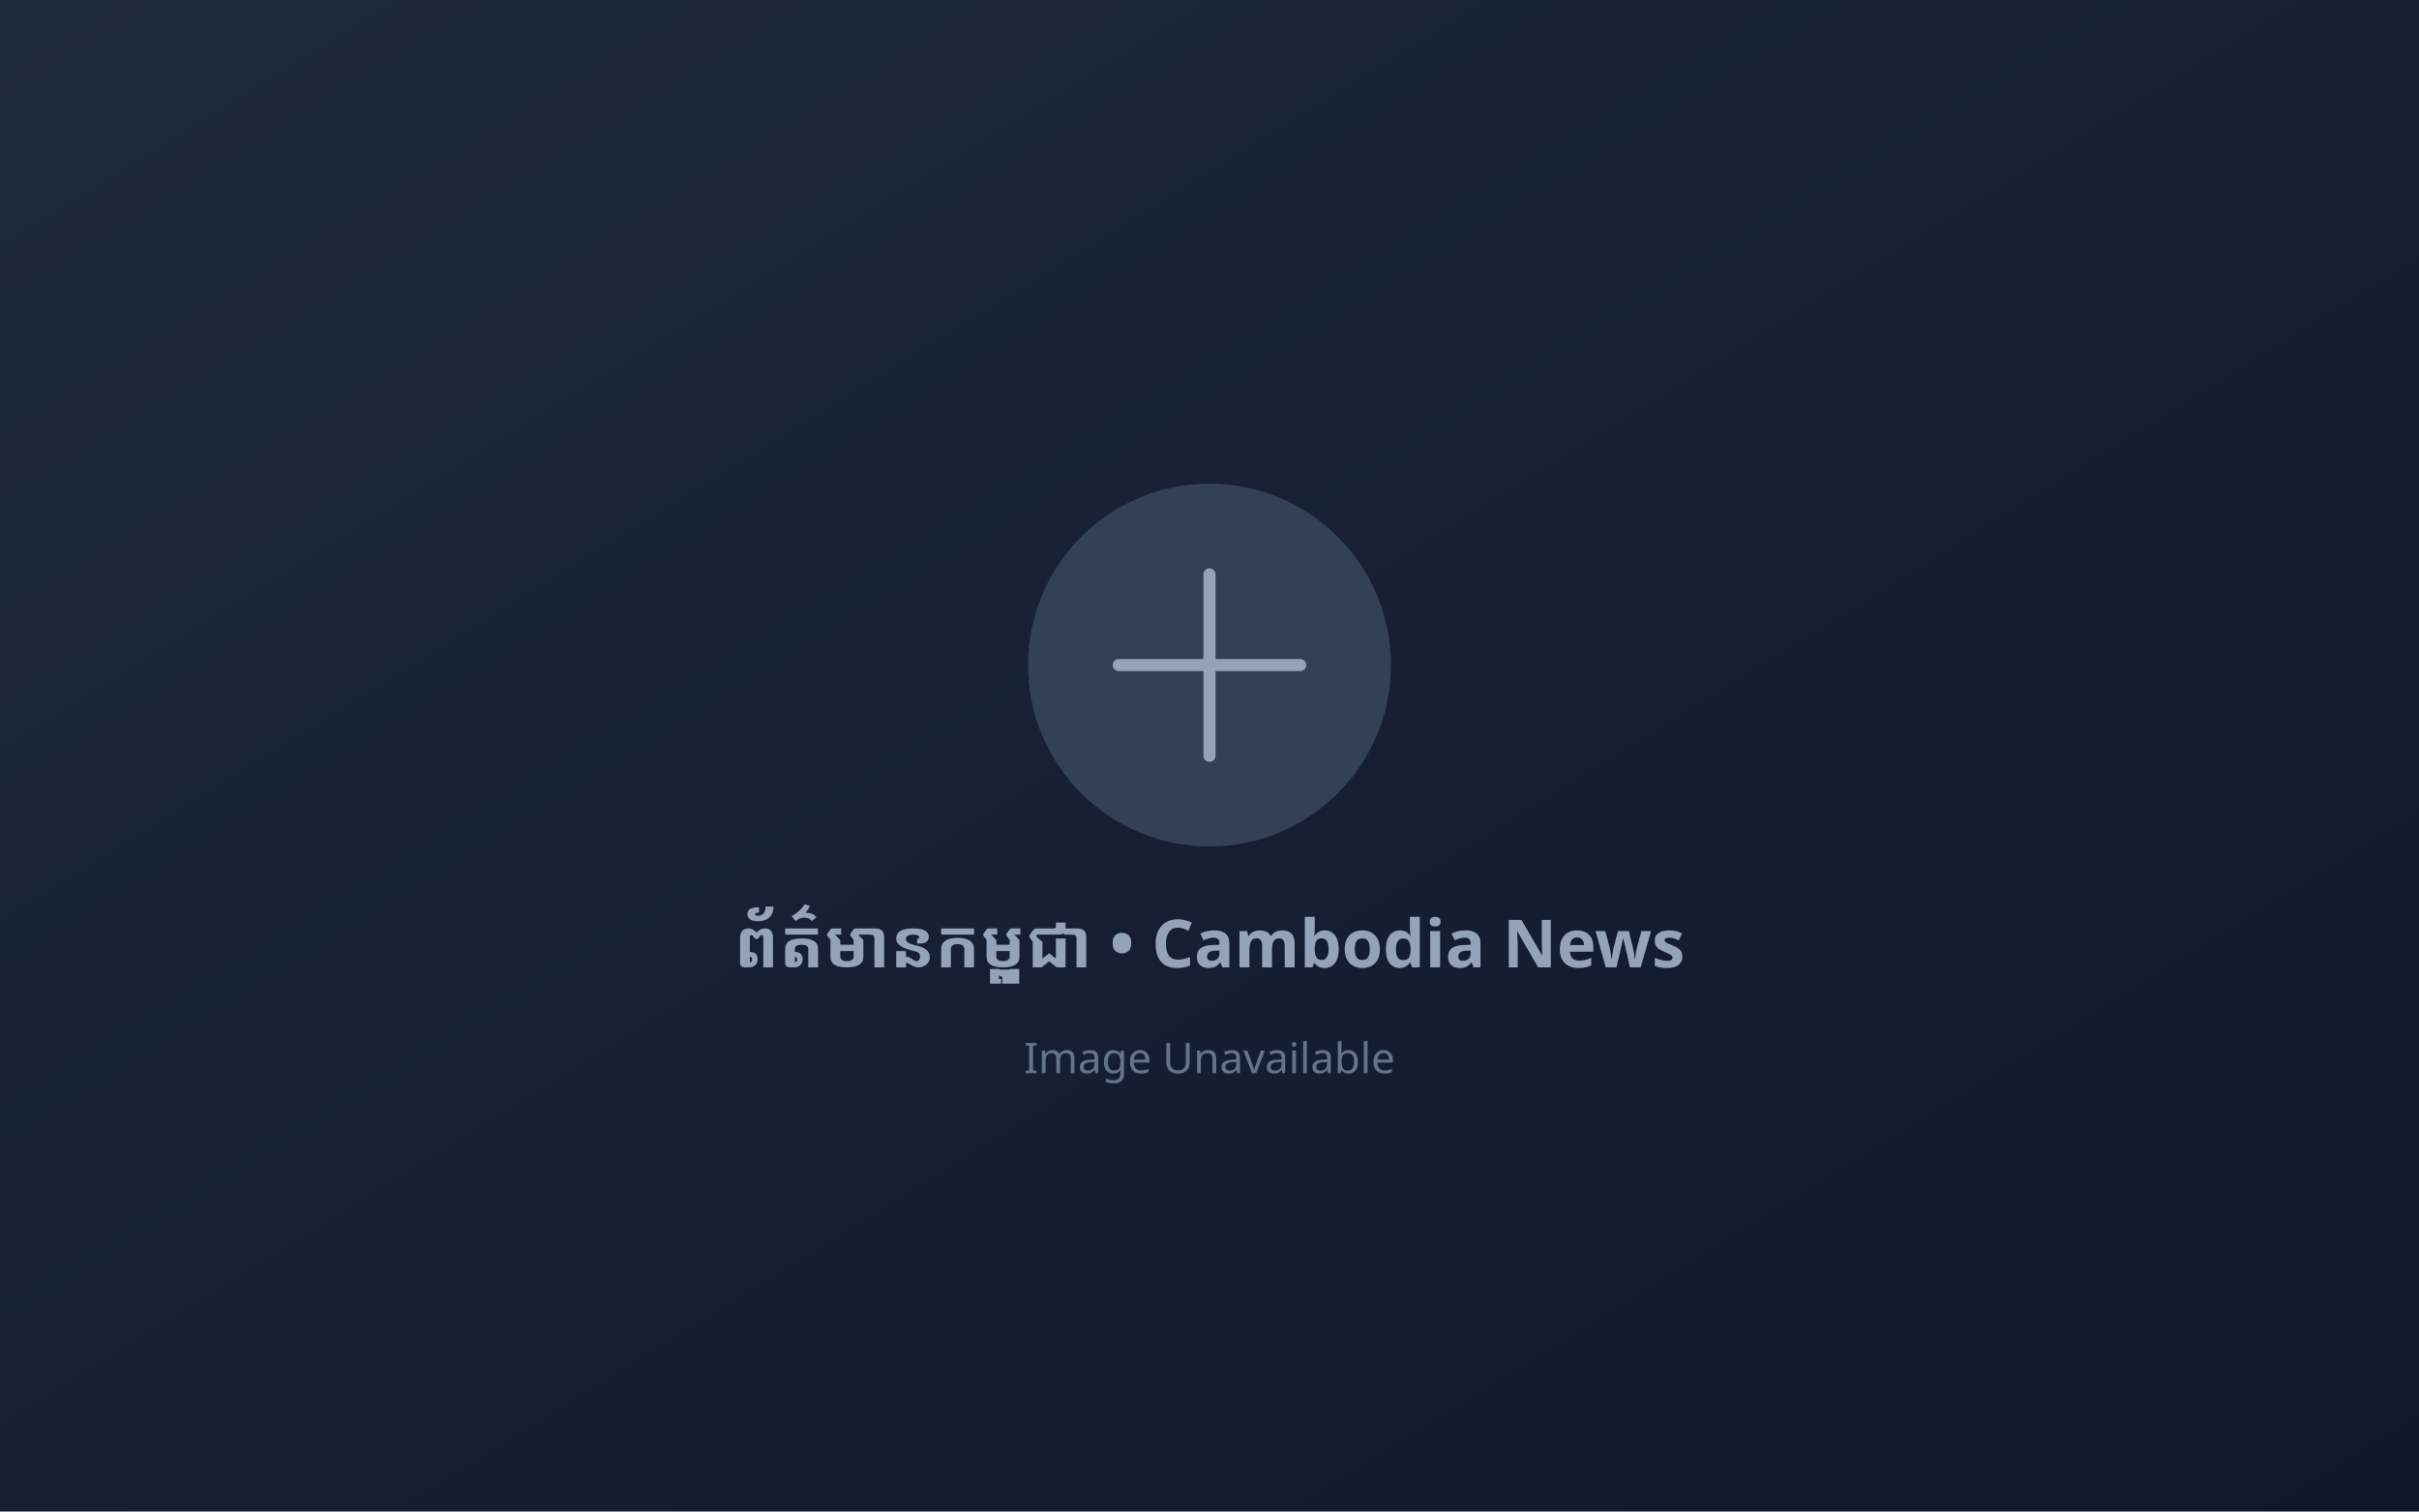
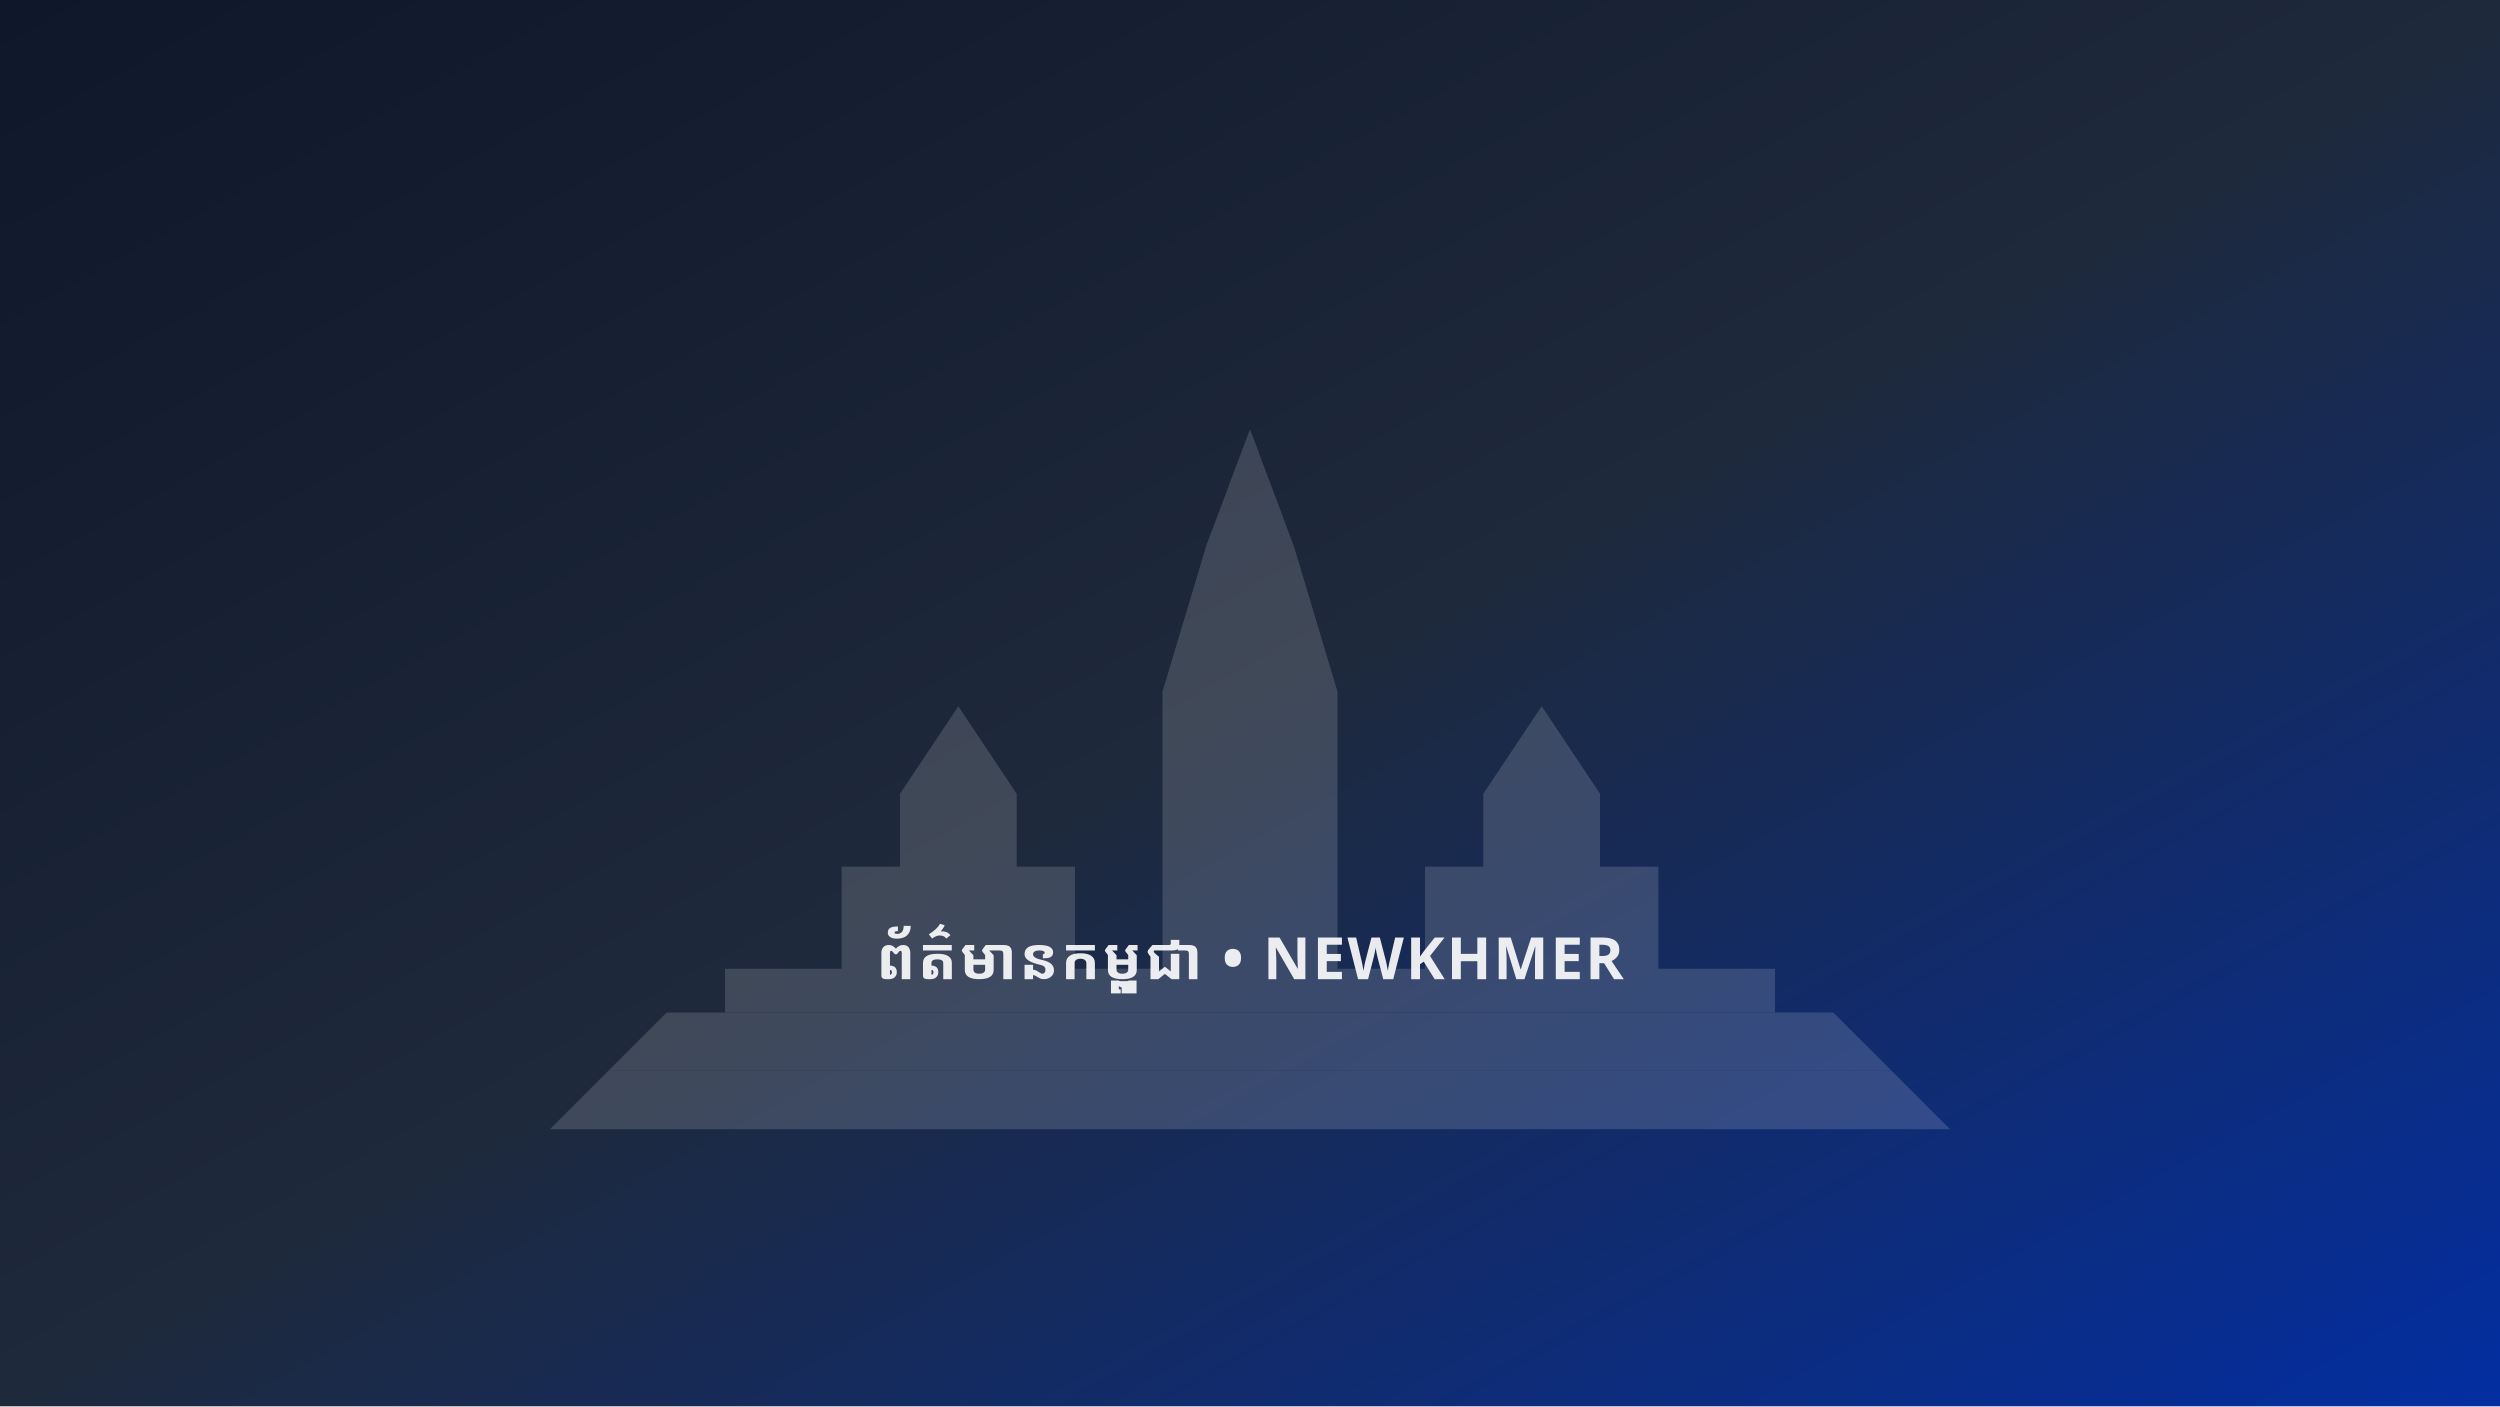
- <svg xmlns="http://www.w3.org/2000/svg" viewBox="0 0 800 500" width="100%" height="100%">
+ <svg xmlns="http://www.w3.org/2000/svg" viewBox="0 0 1200 675" width="100%" height="100%">
  <defs>
-     <linearGradient id="bg" x1="0%" y1="0%" x2="100%" y2="100%">
-       <stop offset="0%" stop-color="#1e293b" />
-       <stop offset="100%" stop-color="#0f172a" />
+     <linearGradient id="bgGrad" x1="0%" y1="0%" x2="100%" y2="100%">
+       <stop offset="0%" stop-color="#0f172a" />
+       <stop offset="50%" stop-color="#1e293b" />
+       <stop offset="100%" stop-color="#032ea1" />
    </linearGradient>
  </defs>
-   <rect width="800" height="500" fill="url(#bg)" />
-   <circle cx="400" cy="220" r="60" fill="#334155" />
-   <path d="M370,220 L430,220 M400,190 L400,250" stroke="#94a3b8" stroke-width="4" stroke-linecap="round" />
-   <text x="400" y="320" fill="#94a3b8" font-family="system-ui, sans-serif" font-size="22" font-weight="600" text-anchor="middle">
-     ព័ត៌មានកម្ពុជា • Cambodia News
-   </text>
-   <text x="400" y="355" fill="#64748b" font-family="system-ui, sans-serif" font-size="14" text-anchor="middle">
-     Image Unavailable
+   <rect width="1200" height="675" fill="url(#bgGrad)" />
+   <g fill="#ffffff" opacity="0.15" transform="translate(600, 360) scale(1.4)">
+     <path d="M-180,90 L-180,75 L-140,75 L-140,40 L-120,40 L-120,15 L-100,-15 L-80,15 L-80,40 L-60,40 L-60,75 L-30,75 L-30,-20 L-15,-70 L0,-110 L15,-70 L30,-20 L30,75 L60,75 L60,40 L80,40 L80,15 L100,-15 L120,15 L120,40 L140,40 L140,75 L180,75 L180,90 Z" />
+     <path d="M-220,110 L220,110 L200,90 L-200,90 Z" />
+     <path d="M-240,130 L240,130 L220,110 L-220,110 Z" />
+   </g>
+   <text x="600" y="470" fill="#ffffff" opacity="0.9" font-family="'Kantumruy Pro', sans-serif" font-size="28" font-weight="700" text-anchor="middle" letter-spacing="1">
+     ព័ត៌មានកម្ពុជា • NEWKHMER
  </text>
</svg>
